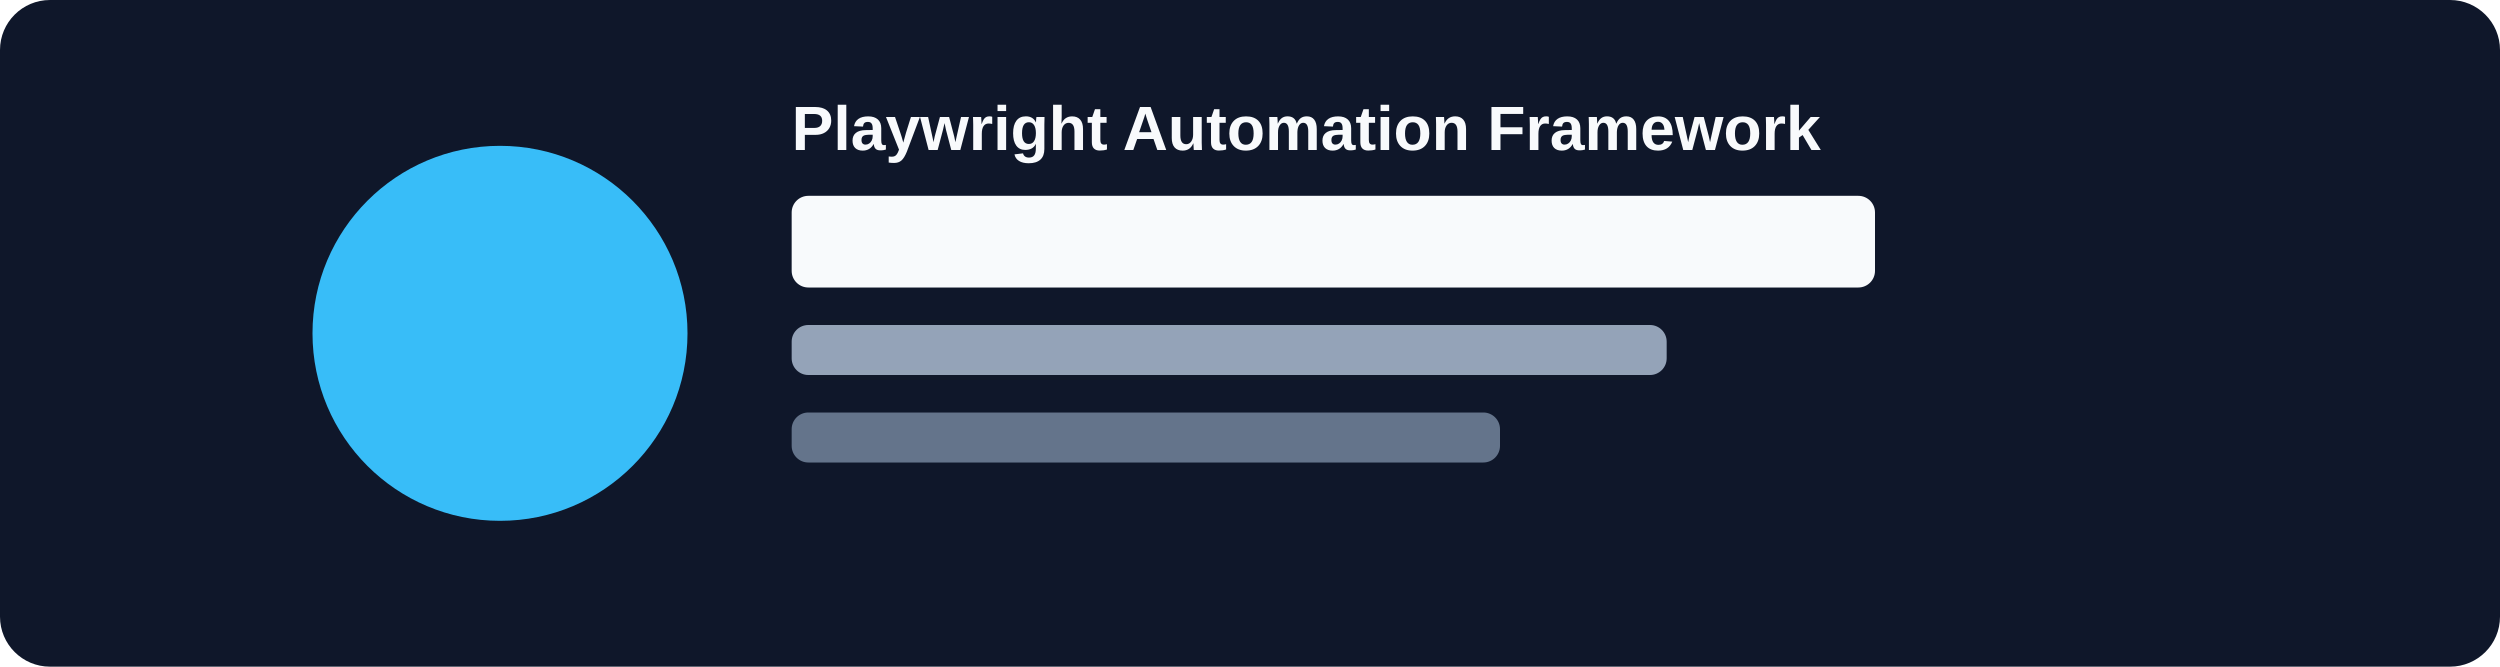
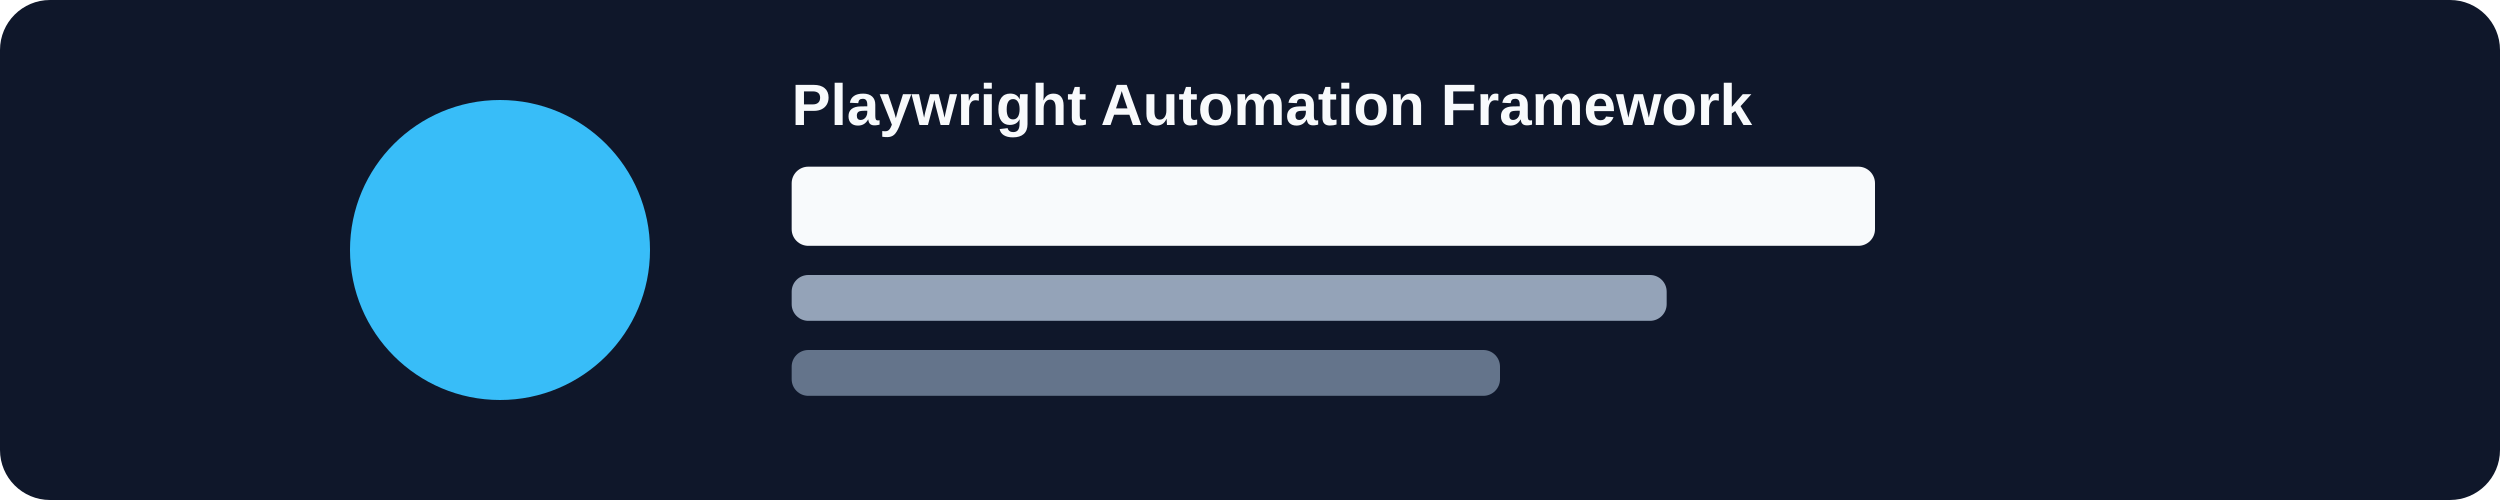
- <svg xmlns="http://www.w3.org/2000/svg" width="1200" height="320" viewBox="0 0 1200 320">
-   <rect width="1200" height="320" rx="24" fill="#0f172a" />
-   <circle cx="240" cy="160" r="90" fill="#38bdf8" />
-   <rect x="380" y="94" width="520" height="44" rx="8" fill="#f8fafc" />
-   <rect x="380" y="156" width="420" height="24" rx="8" fill="#94a3b8" />
-   <rect x="380" y="198" width="340" height="24" rx="8" fill="#64748b" />
-   <text x="380" y="72" fill="#f8fafc" font-family="Segoe UI, Arial, sans-serif" font-size="30" font-weight="700">Playwright Automation Framework</text>
+ <svg xmlns="http://www.w3.org/2000/svg" width="1200" height="240" viewBox="0 0 1200 240">
+   <rect width="1200" height="240" rx="24" fill="#0f172a" />
+   <circle cx="240" cy="120" r="72" fill="#38bdf8" />
+   <rect x="380" y="80" width="520" height="38" rx="8" fill="#f8fafc" />
+   <rect x="380" y="132" width="420" height="22" rx="8" fill="#94a3b8" />
+   <rect x="380" y="168" width="340" height="22" rx="8" fill="#64748b" />
+   <text x="380" y="60" fill="#f8fafc" font-family="Segoe UI, Arial, sans-serif" font-size="28" font-weight="700">Playwright Automation Framework</text>
</svg>
